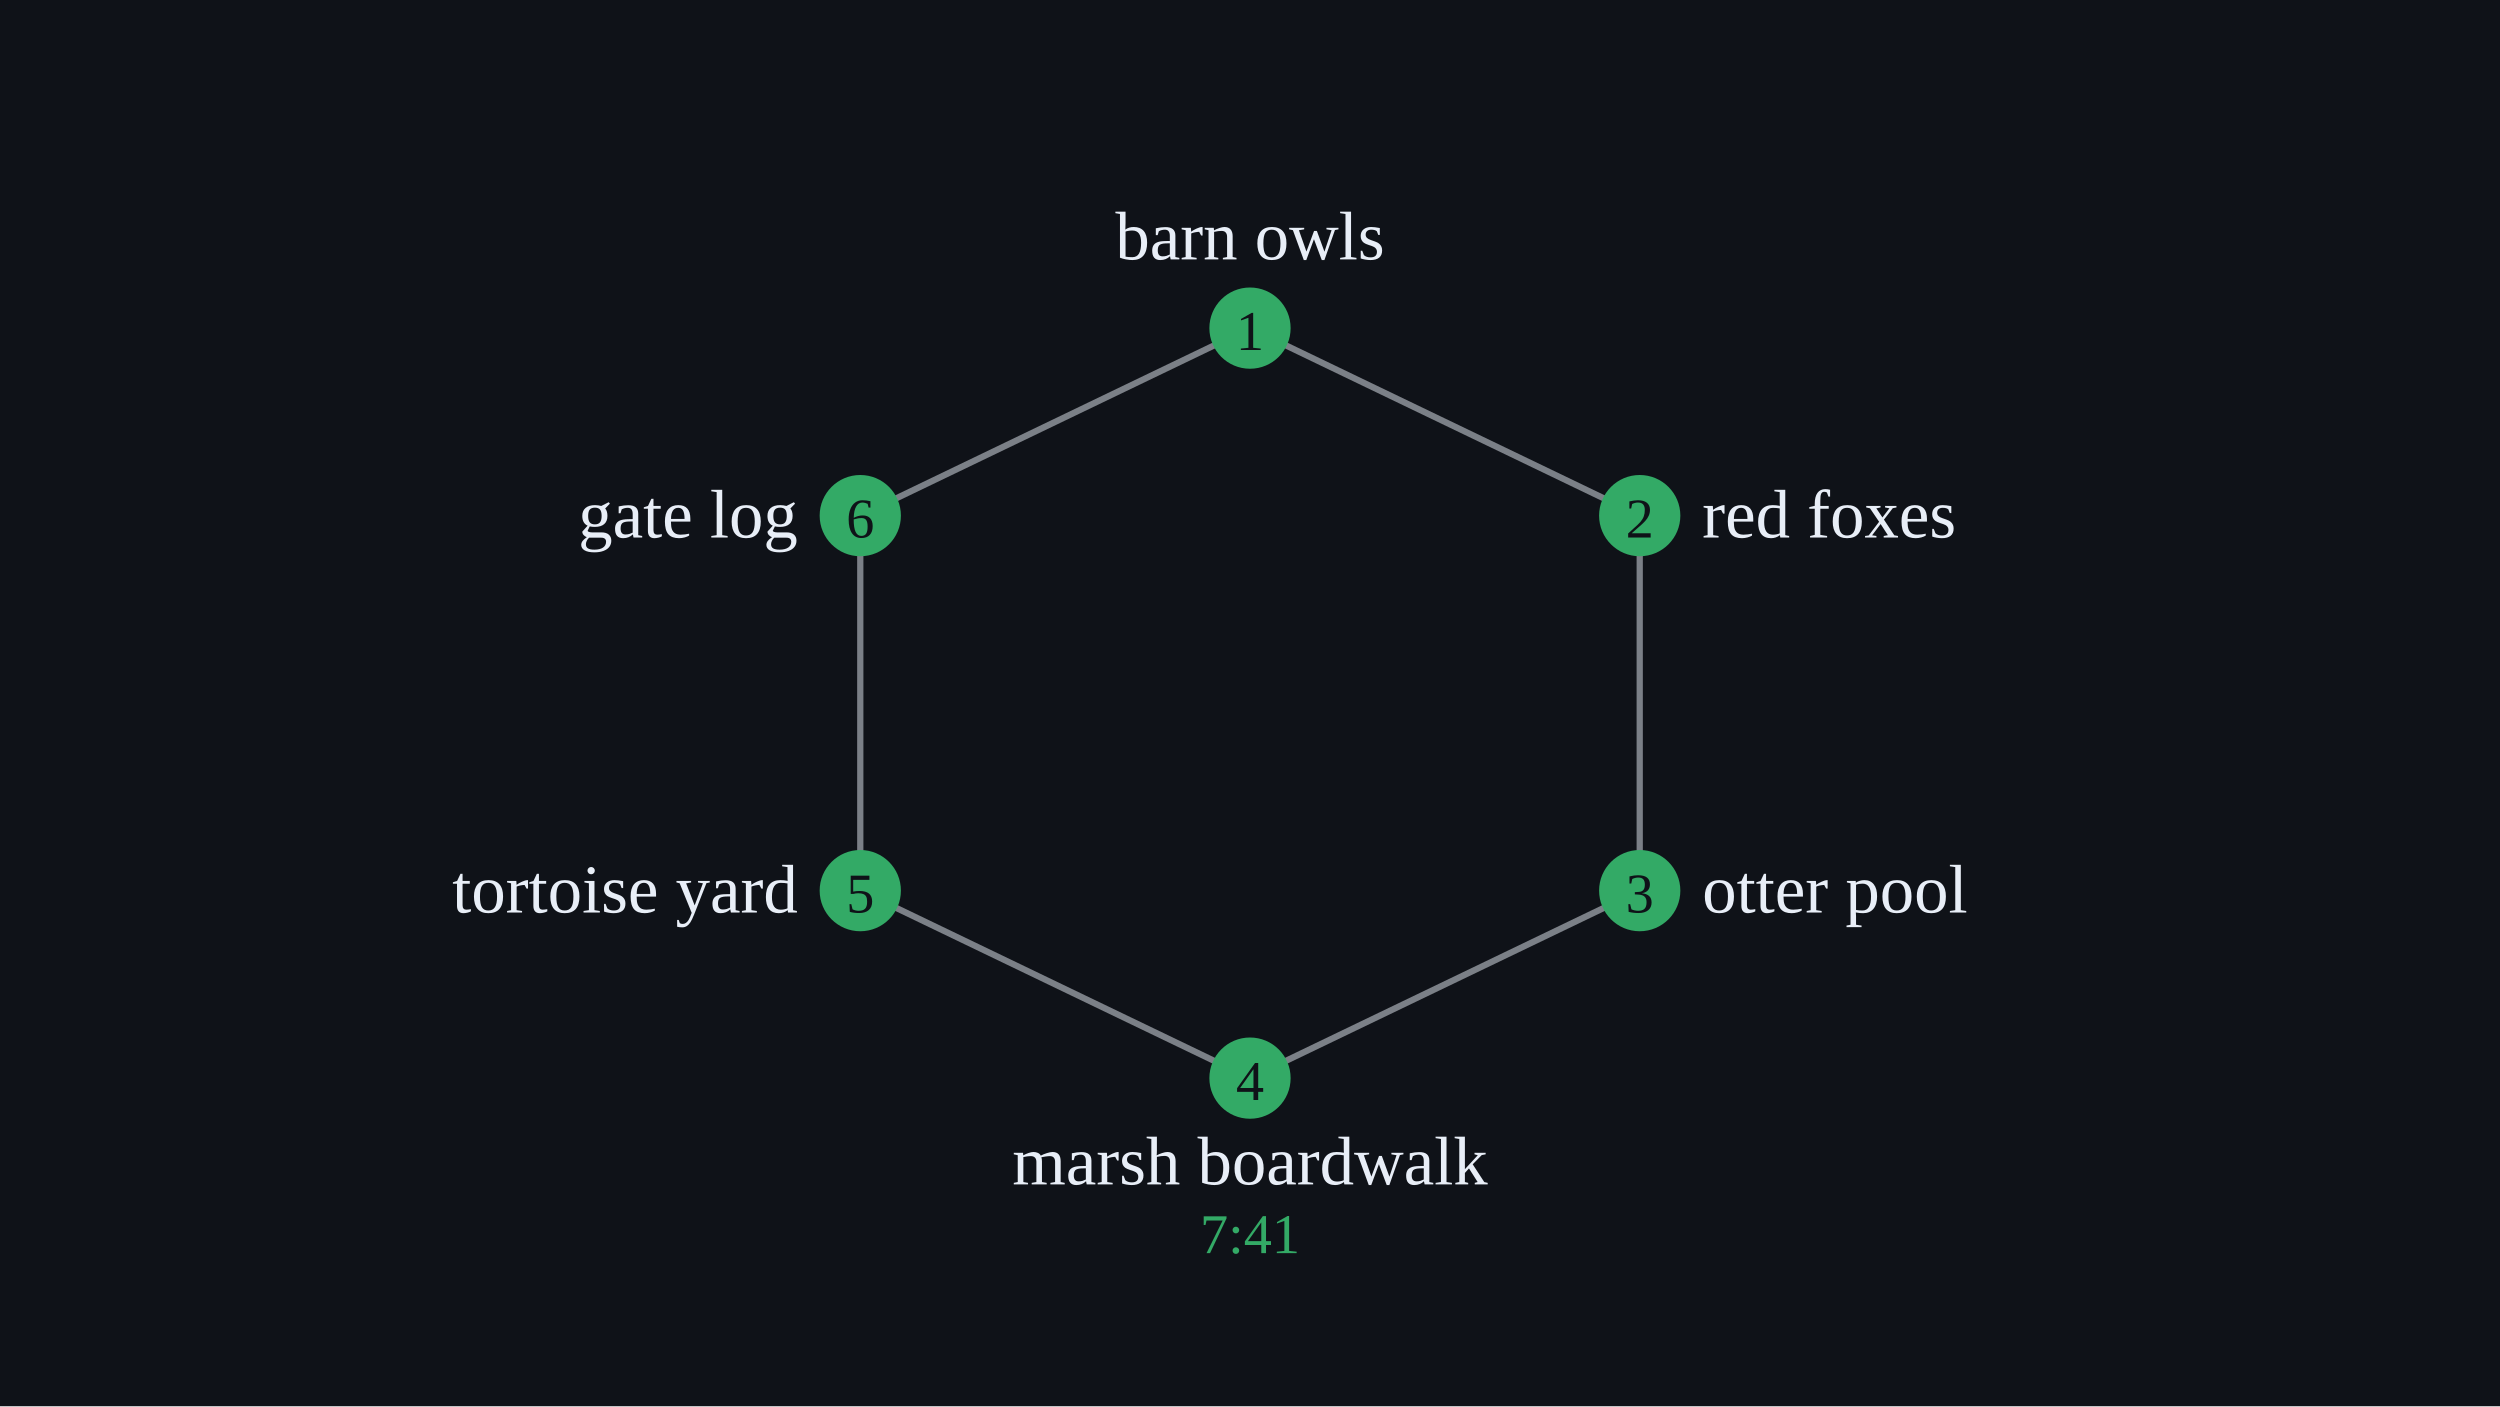
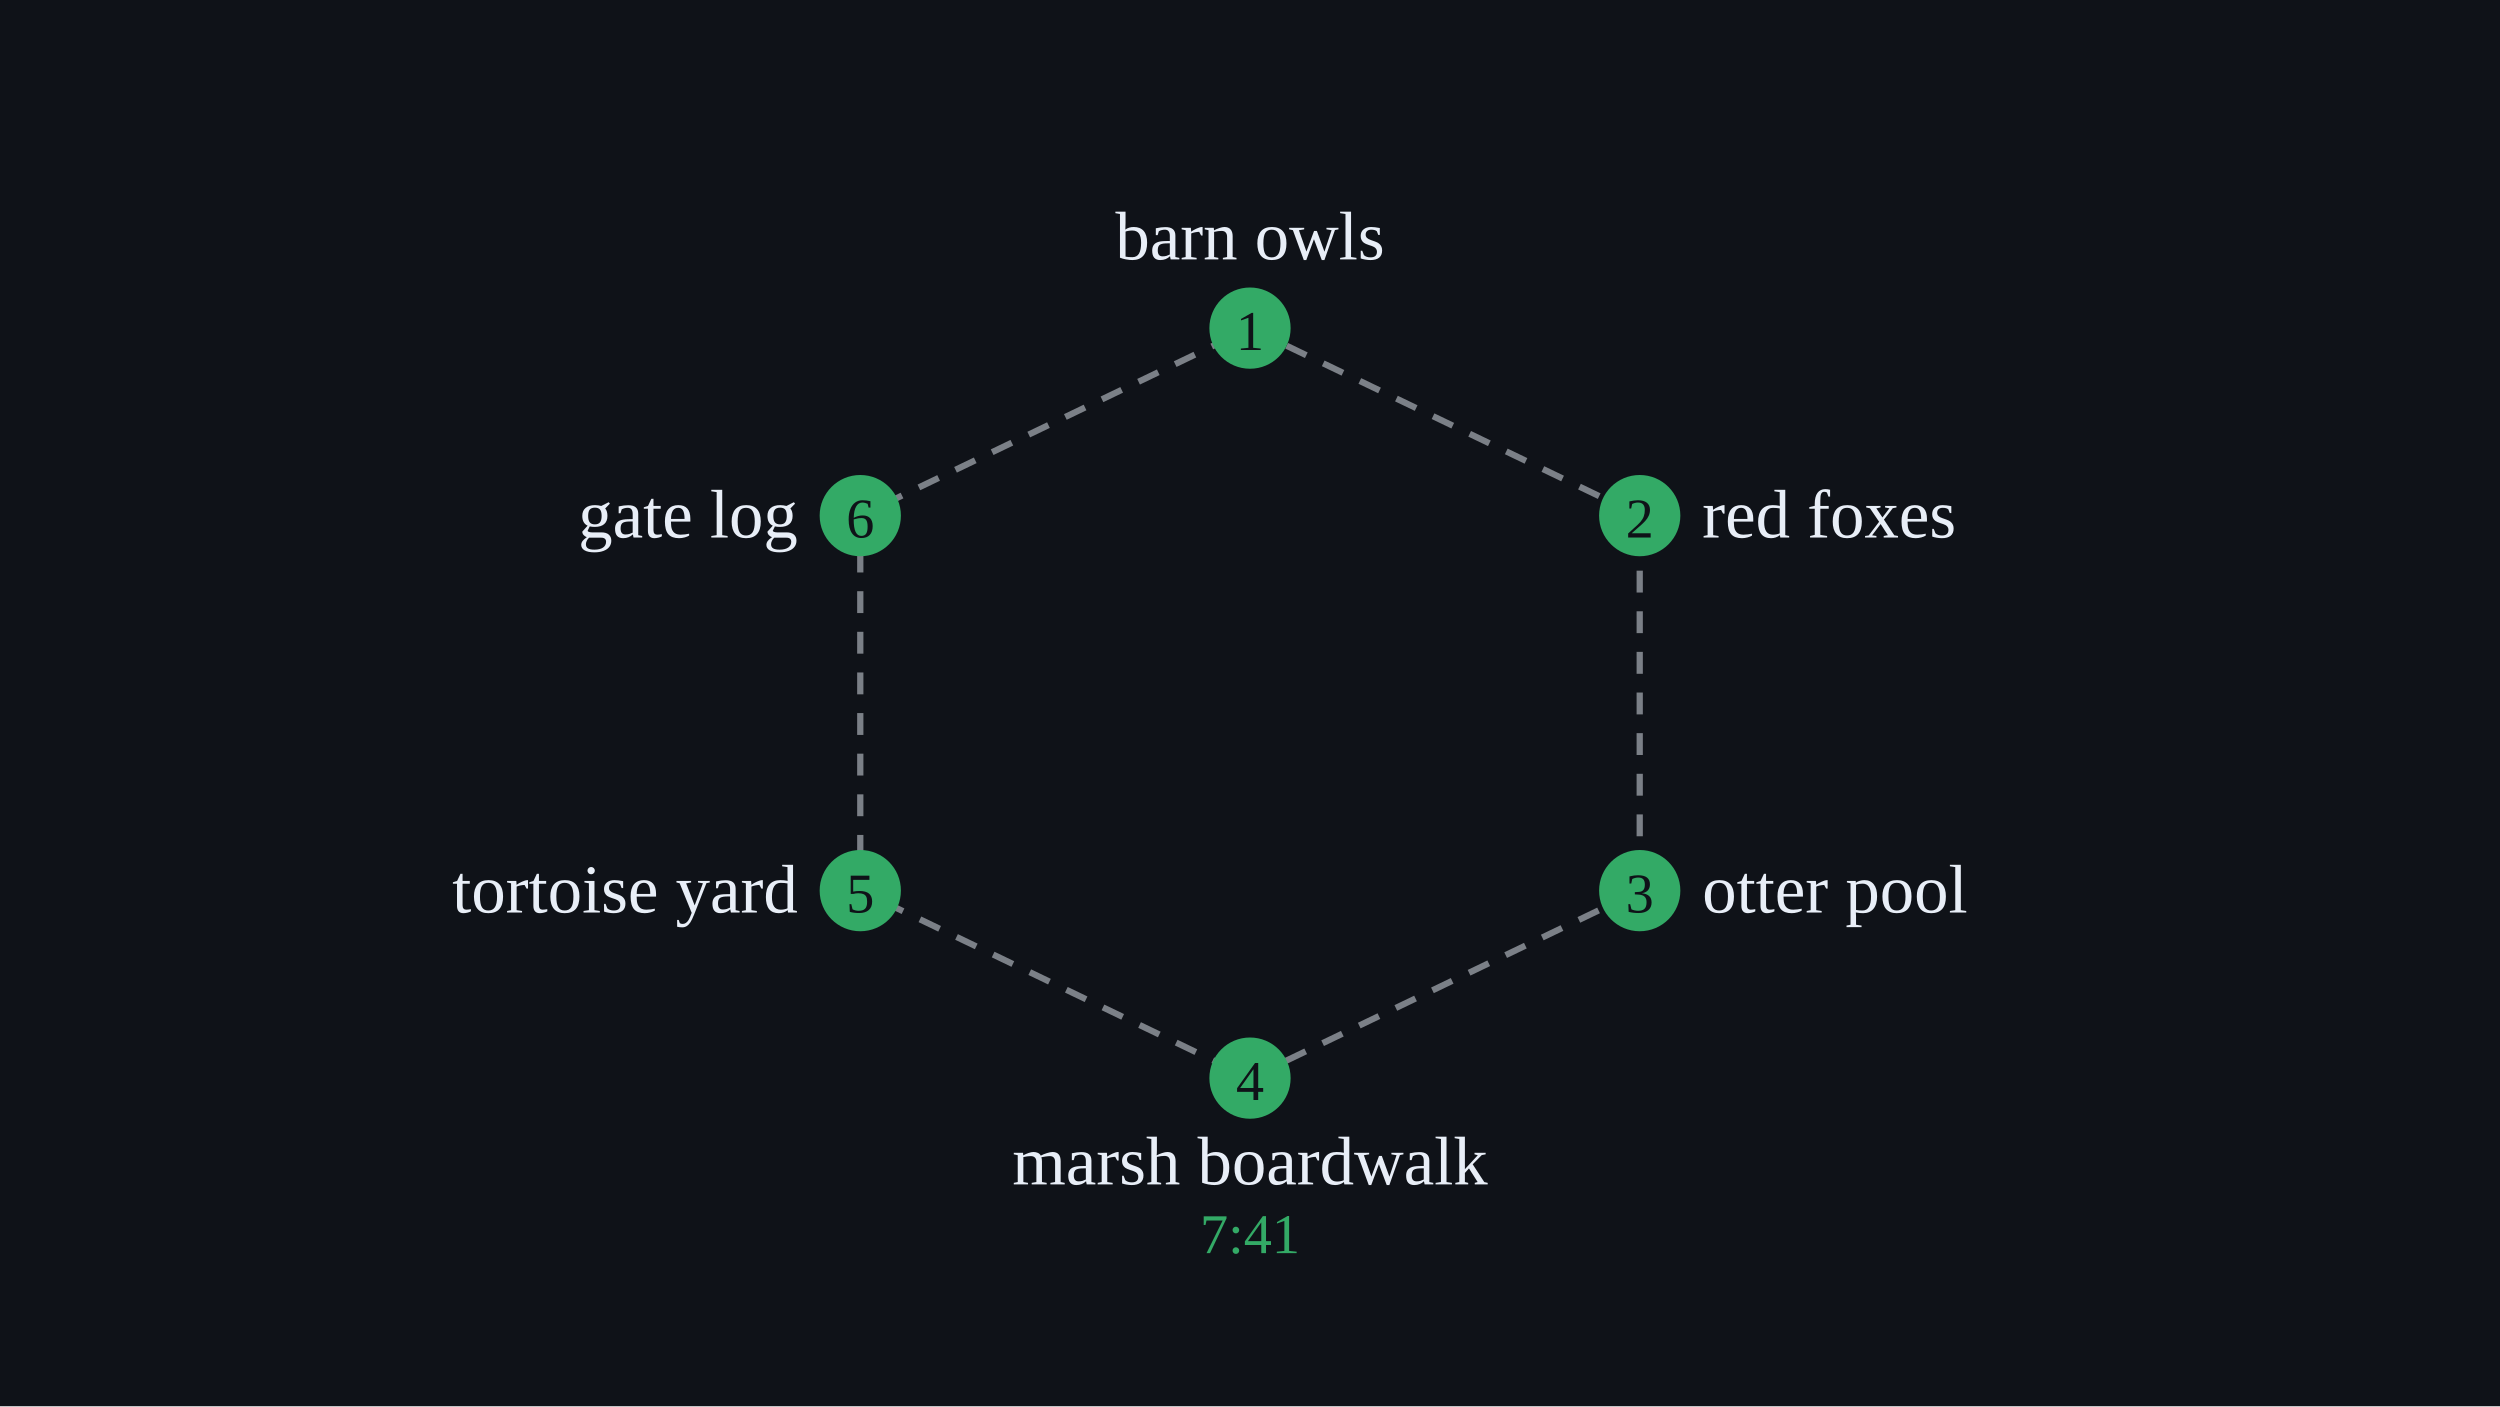
<svg xmlns="http://www.w3.org/2000/svg" width="800" height="450" viewBox="0 0 800 450" role="img">
  <rect x="0" y="0" width="800" height="450" fill="#0f1218" />
-   <polygon points="400,105 524.71,165 524.71,285 400,345 275.29,285 275.29,165" fill="none" stroke="rgba(232,238,247,0.5)" stroke-width="2" data-path="loop" />
+   <polygon points="400,105 524.71,165 524.71,285 400,345 275.29,285 275.29,165" fill="none" stroke="rgba(232,238,247,0.5)" stroke-width="2" stroke-dasharray="7 6" data-path="loop" />
  <circle cx="400" cy="105" r="13" fill="#3a6" />
  <text x="400" y="112" font-size="18" fill="#0f1218" text-anchor="middle">1</text>
  <text x="400" y="83" font-size="22" fill="#e8eef7" text-anchor="middle">barn owls</text>
  <circle cx="524.71" cy="165" r="13" fill="#3a6" />
  <text x="524.71" y="172" font-size="18" fill="#0f1218" text-anchor="middle">2</text>
  <text x="544.71" y="172" font-size="22" fill="#e8eef7" text-anchor="start">red foxes</text>
  <circle cx="524.71" cy="285" r="13" fill="#3a6" />
  <text x="524.71" y="292" font-size="18" fill="#0f1218" text-anchor="middle">3</text>
  <text x="544.71" y="292" font-size="22" fill="#e8eef7" text-anchor="start">otter pool</text>
  <circle cx="400" cy="345" r="13" fill="#3a6" />
  <text x="400" y="352" font-size="18" fill="#0f1218" text-anchor="middle">4</text>
  <text x="400" y="379" font-size="22" fill="#e8eef7" text-anchor="middle">marsh boardwalk</text>
  <text x="400" y="401" font-size="18" fill="#3a6" text-anchor="middle">7:41</text>
  <circle cx="275.29" cy="285" r="13" fill="#3a6" />
  <text x="275.29" y="292" font-size="18" fill="#0f1218" text-anchor="middle">5</text>
  <text x="255.29" y="292" font-size="22" fill="#e8eef7" text-anchor="end">tortoise yard</text>
  <circle cx="275.29" cy="165" r="13" fill="#3a6" />
  <text x="275.29" y="172" font-size="18" fill="#0f1218" text-anchor="middle">6</text>
  <text x="255.29" y="172" font-size="22" fill="#e8eef7" text-anchor="end">gate log</text>
</svg>
